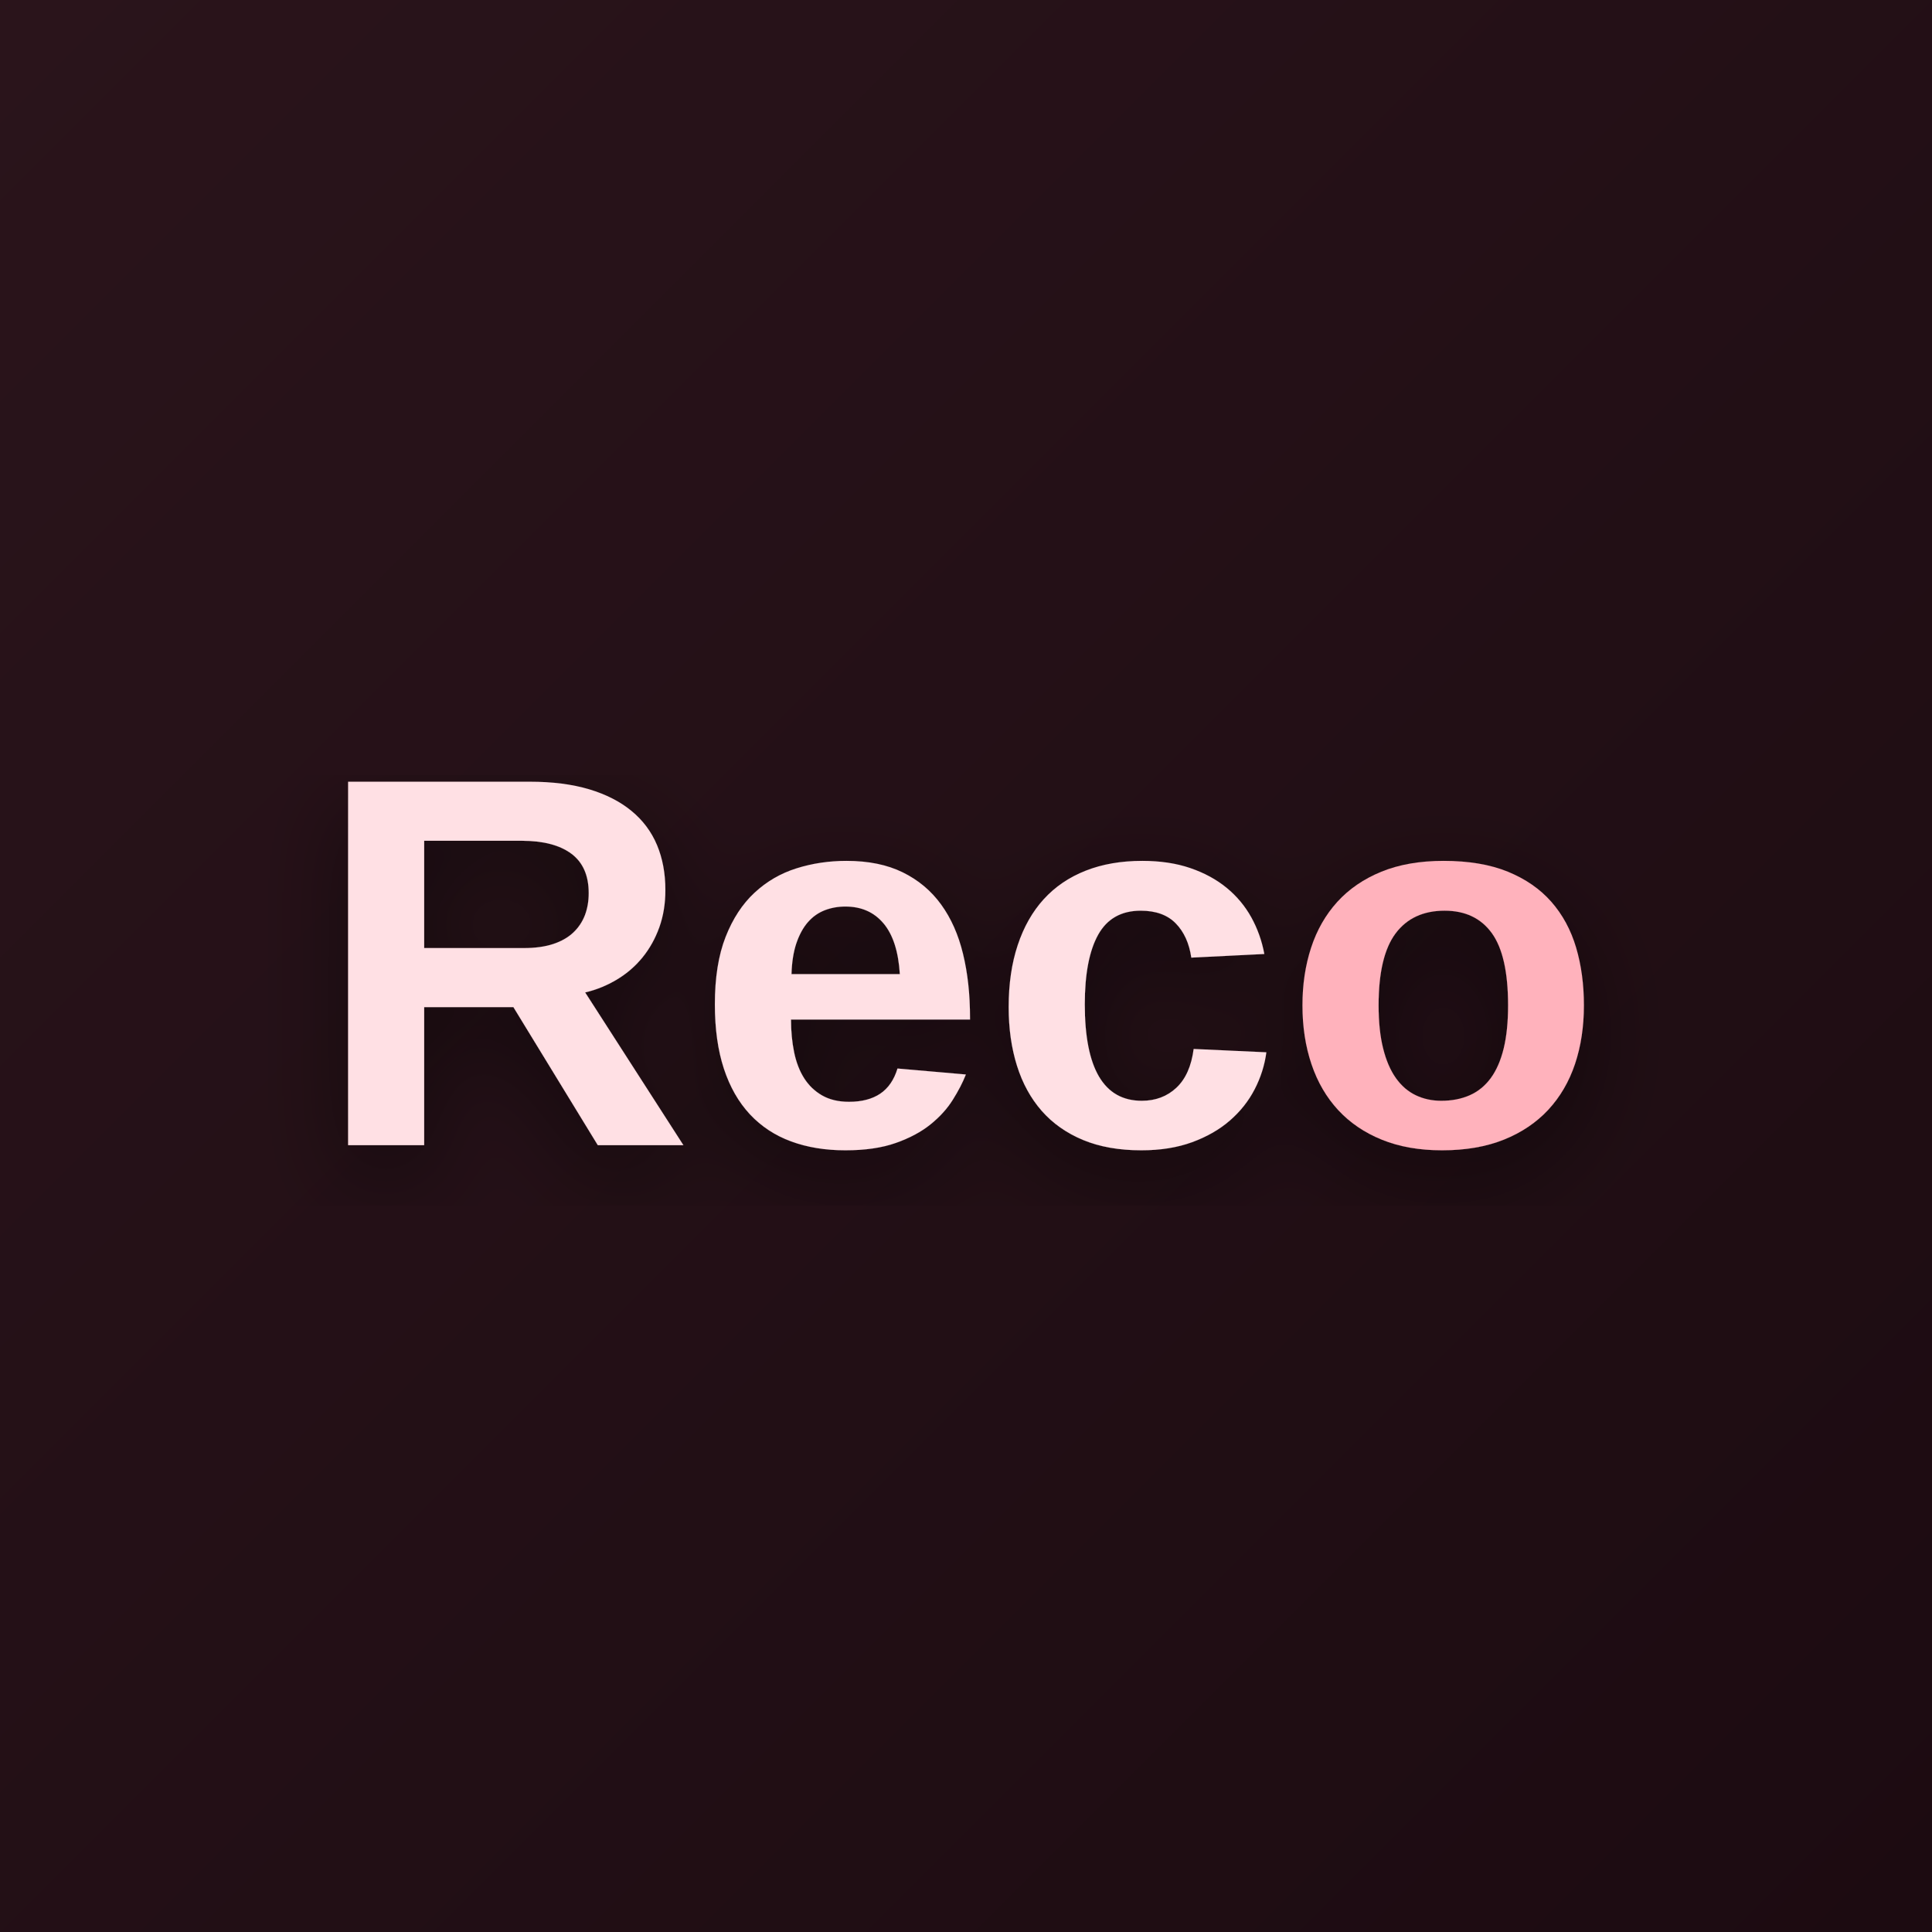
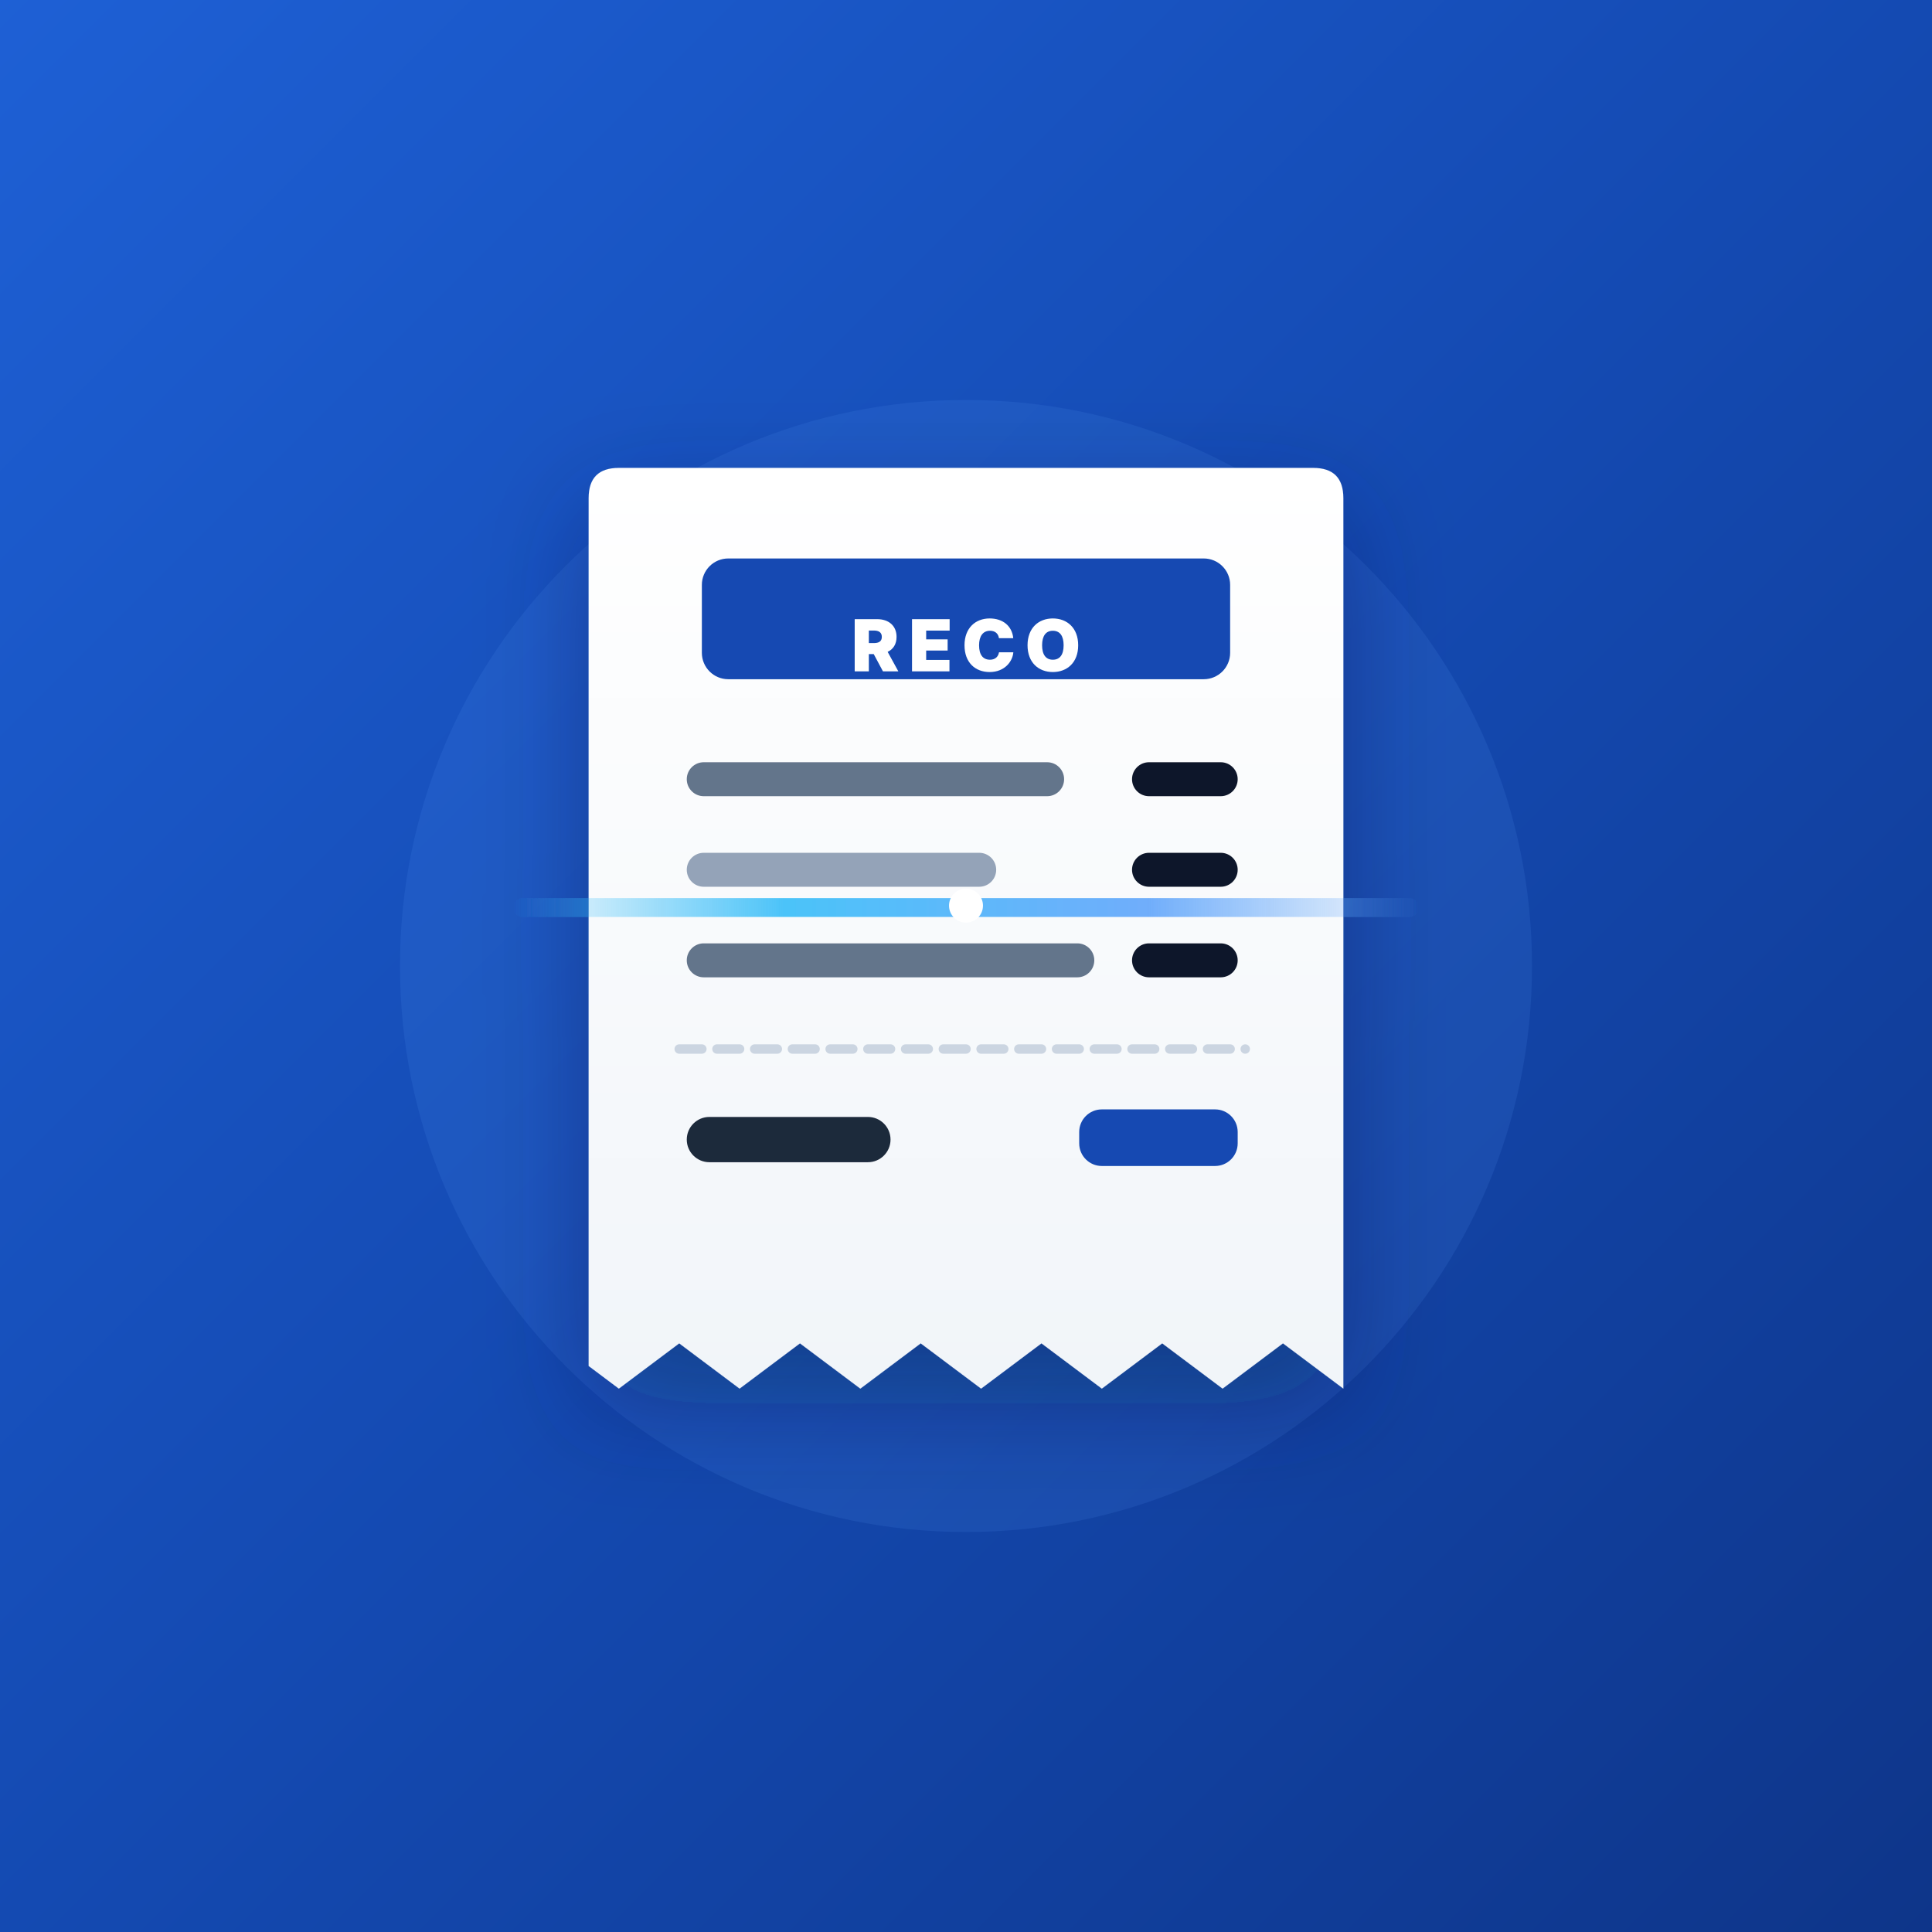
<svg xmlns="http://www.w3.org/2000/svg" viewBox="0 0 512 512" width="512" height="512">
  <defs>
-     <linearGradient id="bgMaskable" x1="0%" y1="0%" x2="100%" y2="100%">
-       <stop offset="0%" stop-color="#2a141b" />
-       <stop offset="100%" stop-color="#1c0b11" />
+     <linearGradient id="maskBg" x1="0%" y1="0%" x2="100%" y2="100%">
+       <stop offset="0%" stop-color="#1E60D5" />
+       <stop offset="50%" stop-color="#144AB2" />
+       <stop offset="100%" stop-color="#0E3589" />
    </linearGradient>
-     <filter id="shadowM" x="-10%" y="-10%" width="125%" height="125%">
-       <feDropShadow dx="0" dy="8" stdDeviation="12" flood-color="#000000" flood-opacity="0.45" />
+     <linearGradient id="maskReceipt" x1="0%" y1="0%" x2="0%" y2="100%">
+       <stop offset="0%" stop-color="#FFFFFF" />
+       <stop offset="100%" stop-color="#F1F5F9" />
+     </linearGradient>
+     <linearGradient id="maskBeam" x1="0%" y1="0%" x2="100%" y2="0%">
+       <stop offset="0%" stop-color="#38BDF8" stop-opacity="0" />
+       <stop offset="30%" stop-color="#38BDF8" stop-opacity="0.9" />
+       <stop offset="70%" stop-color="#60A5FA" stop-opacity="0.9" />
+       <stop offset="100%" stop-color="#60A5FA" stop-opacity="0" />
+     </linearGradient>
+     <filter id="maskShadow" x="-20%" y="-20%" width="140%" height="140%">
+       <feDropShadow dx="0" dy="10" stdDeviation="14" flood-color="#071940" flood-opacity="0.35" />
    </filter>
  </defs>
-   <rect width="512" height="512" fill="url(#bgMaskable)" />
-   <g filter="url(#shadowM)">
-     <path d="M181.11 303.48L158.42 303.48L136.06 266.90L112.41 266.90L112.41 303.48L92.25 303.48L92.25 207.16L140.37 207.16Q149.39 207.16 156.13 209.17Q162.86 211.19 167.37 214.92Q171.88 218.64 174.11 223.94Q176.33 229.24 176.33 235.87Q176.33 241.27 174.72 245.75Q173.11 250.22 170.28 253.71Q167.44 257.20 163.54 259.55Q159.65 261.91 155.07 263.01L181.11 303.48M156.02 236.69Q156.02 229.65 151.41 226.23Q146.80 222.81 138.25 222.81L112.41 222.81L112.41 251.25L138.80 251.25Q143.31 251.25 146.56 250.19Q149.80 249.13 151.89 247.18Q153.97 245.23 155 242.57Q156.02 239.90 156.02 236.69M224.04 304.84Q216.04 304.84 209.65 302.48Q203.26 300.13 198.75 295.31Q194.24 290.49 191.84 283.21Q189.45 275.93 189.45 266.15Q189.45 255.56 192.29 248.31Q195.13 241.06 199.95 236.59Q204.76 232.11 211.05 230.13Q217.34 228.14 224.32 228.14Q233.07 228.14 239.25 231.19Q245.44 234.23 249.40 239.70Q253.37 245.17 255.21 252.79Q257.06 260.41 257.06 269.64L257.06 270.18L209.62 270.18Q209.62 274.83 210.44 278.83Q211.26 282.83 213.10 285.74Q214.95 288.64 217.89 290.32Q220.83 291.99 225 291.99Q230.06 291.99 233.27 289.84Q236.48 287.68 237.85 283.17L255.97 284.75Q254.74 287.89 252.51 291.44Q250.29 295 246.60 297.97Q242.91 300.95 237.41 302.89Q231.90 304.84 224.04 304.84M224.04 240.24Q221.10 240.24 218.54 241.23Q215.98 242.23 214.10 244.38Q212.22 246.53 211.05 249.95Q209.89 253.37 209.75 258.15L238.47 258.15Q237.92 249.20 234.16 244.72Q230.40 240.24 224.04 240.24M302.45 304.84Q293.63 304.84 287.04 302.11Q280.44 299.37 276.06 294.38Q271.69 289.39 269.50 282.39Q267.31 275.38 267.31 266.90Q267.31 257.67 269.71 250.46Q272.10 243.25 276.61 238.29Q281.12 233.34 287.72 230.74Q294.32 228.14 302.72 228.14Q309.90 228.14 315.47 230.06Q321.04 231.97 325.08 235.29Q329.11 238.60 331.61 243.11Q334.10 247.63 335.06 252.82L315.71 253.78Q314.89 248.10 311.61 244.72Q308.33 241.34 302.31 241.34Q294.59 241.34 291.03 247.69Q287.48 254.05 287.48 266.15Q287.48 291.72 302.59 291.72Q308.06 291.72 311.75 288.27Q315.44 284.81 316.33 277.98L335.60 278.87Q334.92 283.99 332.49 288.68Q330.07 293.36 325.93 296.95Q321.80 300.54 315.92 302.69Q310.04 304.84 302.45 304.84" fill="#FFE0E4" />
-     <path d="M419.75 266.42Q419.75 274.90 417.40 281.94Q415.04 288.98 410.32 294.08Q405.60 299.17 398.56 302.01Q391.52 304.84 382.16 304.84Q373.13 304.84 366.23 302.04Q359.33 299.24 354.64 294.18Q349.96 289.12 347.57 282.04Q345.17 274.97 345.17 266.42Q345.17 258.15 347.46 251.15Q349.75 244.14 354.40 239.01Q359.05 233.89 366.09 231.01Q373.13 228.14 382.57 228.14Q392.55 228.14 399.59 231.01Q406.63 233.89 411.11 238.98Q415.58 244.07 417.67 251.08Q419.75 258.08 419.75 266.42M399.66 266.42Q399.66 253.23 395.35 247.28Q391.04 241.34 382.84 241.34Q374.36 241.34 369.85 247.35Q365.34 253.37 365.34 266.42Q365.34 273.06 366.54 277.84Q367.73 282.63 369.92 285.70Q372.11 288.78 375.18 290.25Q378.26 291.72 381.95 291.72Q386.19 291.72 389.51 290.25Q392.82 288.78 395.08 285.70Q397.33 282.63 398.50 277.84Q399.66 273.06 399.66 266.42" fill="#FFB2BC" />
+   <rect width="512" height="512" fill="url(#maskBg)" />
+   <circle cx="256" cy="256" r="150" fill="#60A5FA" fill-opacity="0.12" />
+   <g filter="url(#maskShadow)">
+     <path d="M 164 124               L 348 124               Q 356 124 356 132               L 356 368               L 340 356               L 324 368               L 308 356               L 292 368               L 276 356               L 260 368               L 244 356               L 228 368               L 212 356               L 196 368               L 180 356               L 164 368               L 156 362               L 156 132               Q 156 124 164 124 Z" fill="url(#maskReceipt)" />
+     <rect x="186" y="148" width="140" height="32" rx="7" fill="#144AB2" />
+     <text x="256" y="171" font-family="system-ui, -apple-system, sans-serif" font-weight="900" font-size="19" fill="#FFFFFF" letter-spacing="2.5" text-anchor="middle" dominant-baseline="central">RECO</text>
+     <rect x="182" y="202" width="100" height="9" rx="4.5" fill="#64748B" />
+     <rect x="300" y="202" width="28" height="9" rx="4.5" fill="#0F172A" />
+     <rect x="182" y="226" width="82" height="9" rx="4.5" fill="#94A3B8" />
+     <rect x="300" y="226" width="28" height="9" rx="4.5" fill="#0F172A" />
+     <rect x="182" y="250" width="108" height="9" rx="4.5" fill="#64748B" />
+     <rect x="300" y="250" width="28" height="9" rx="4.5" fill="#0F172A" />
+     <line x1="180" y1="278" x2="330" y2="278" stroke="#CBD5E1" stroke-width="2.5" stroke-dasharray="6 4" stroke-linecap="round" />
+     <rect x="182" y="296" width="54" height="12" rx="6" fill="#1E293B" />
+     <rect x="286" y="294" width="42" height="15" rx="6" fill="#144AB2" />
+     <rect x="136" y="238" width="240" height="5" rx="2.5" fill="url(#maskBeam)" />
+     <circle cx="256" cy="240" r="4.5" fill="#FFFFFF" />
  </g>
</svg>
